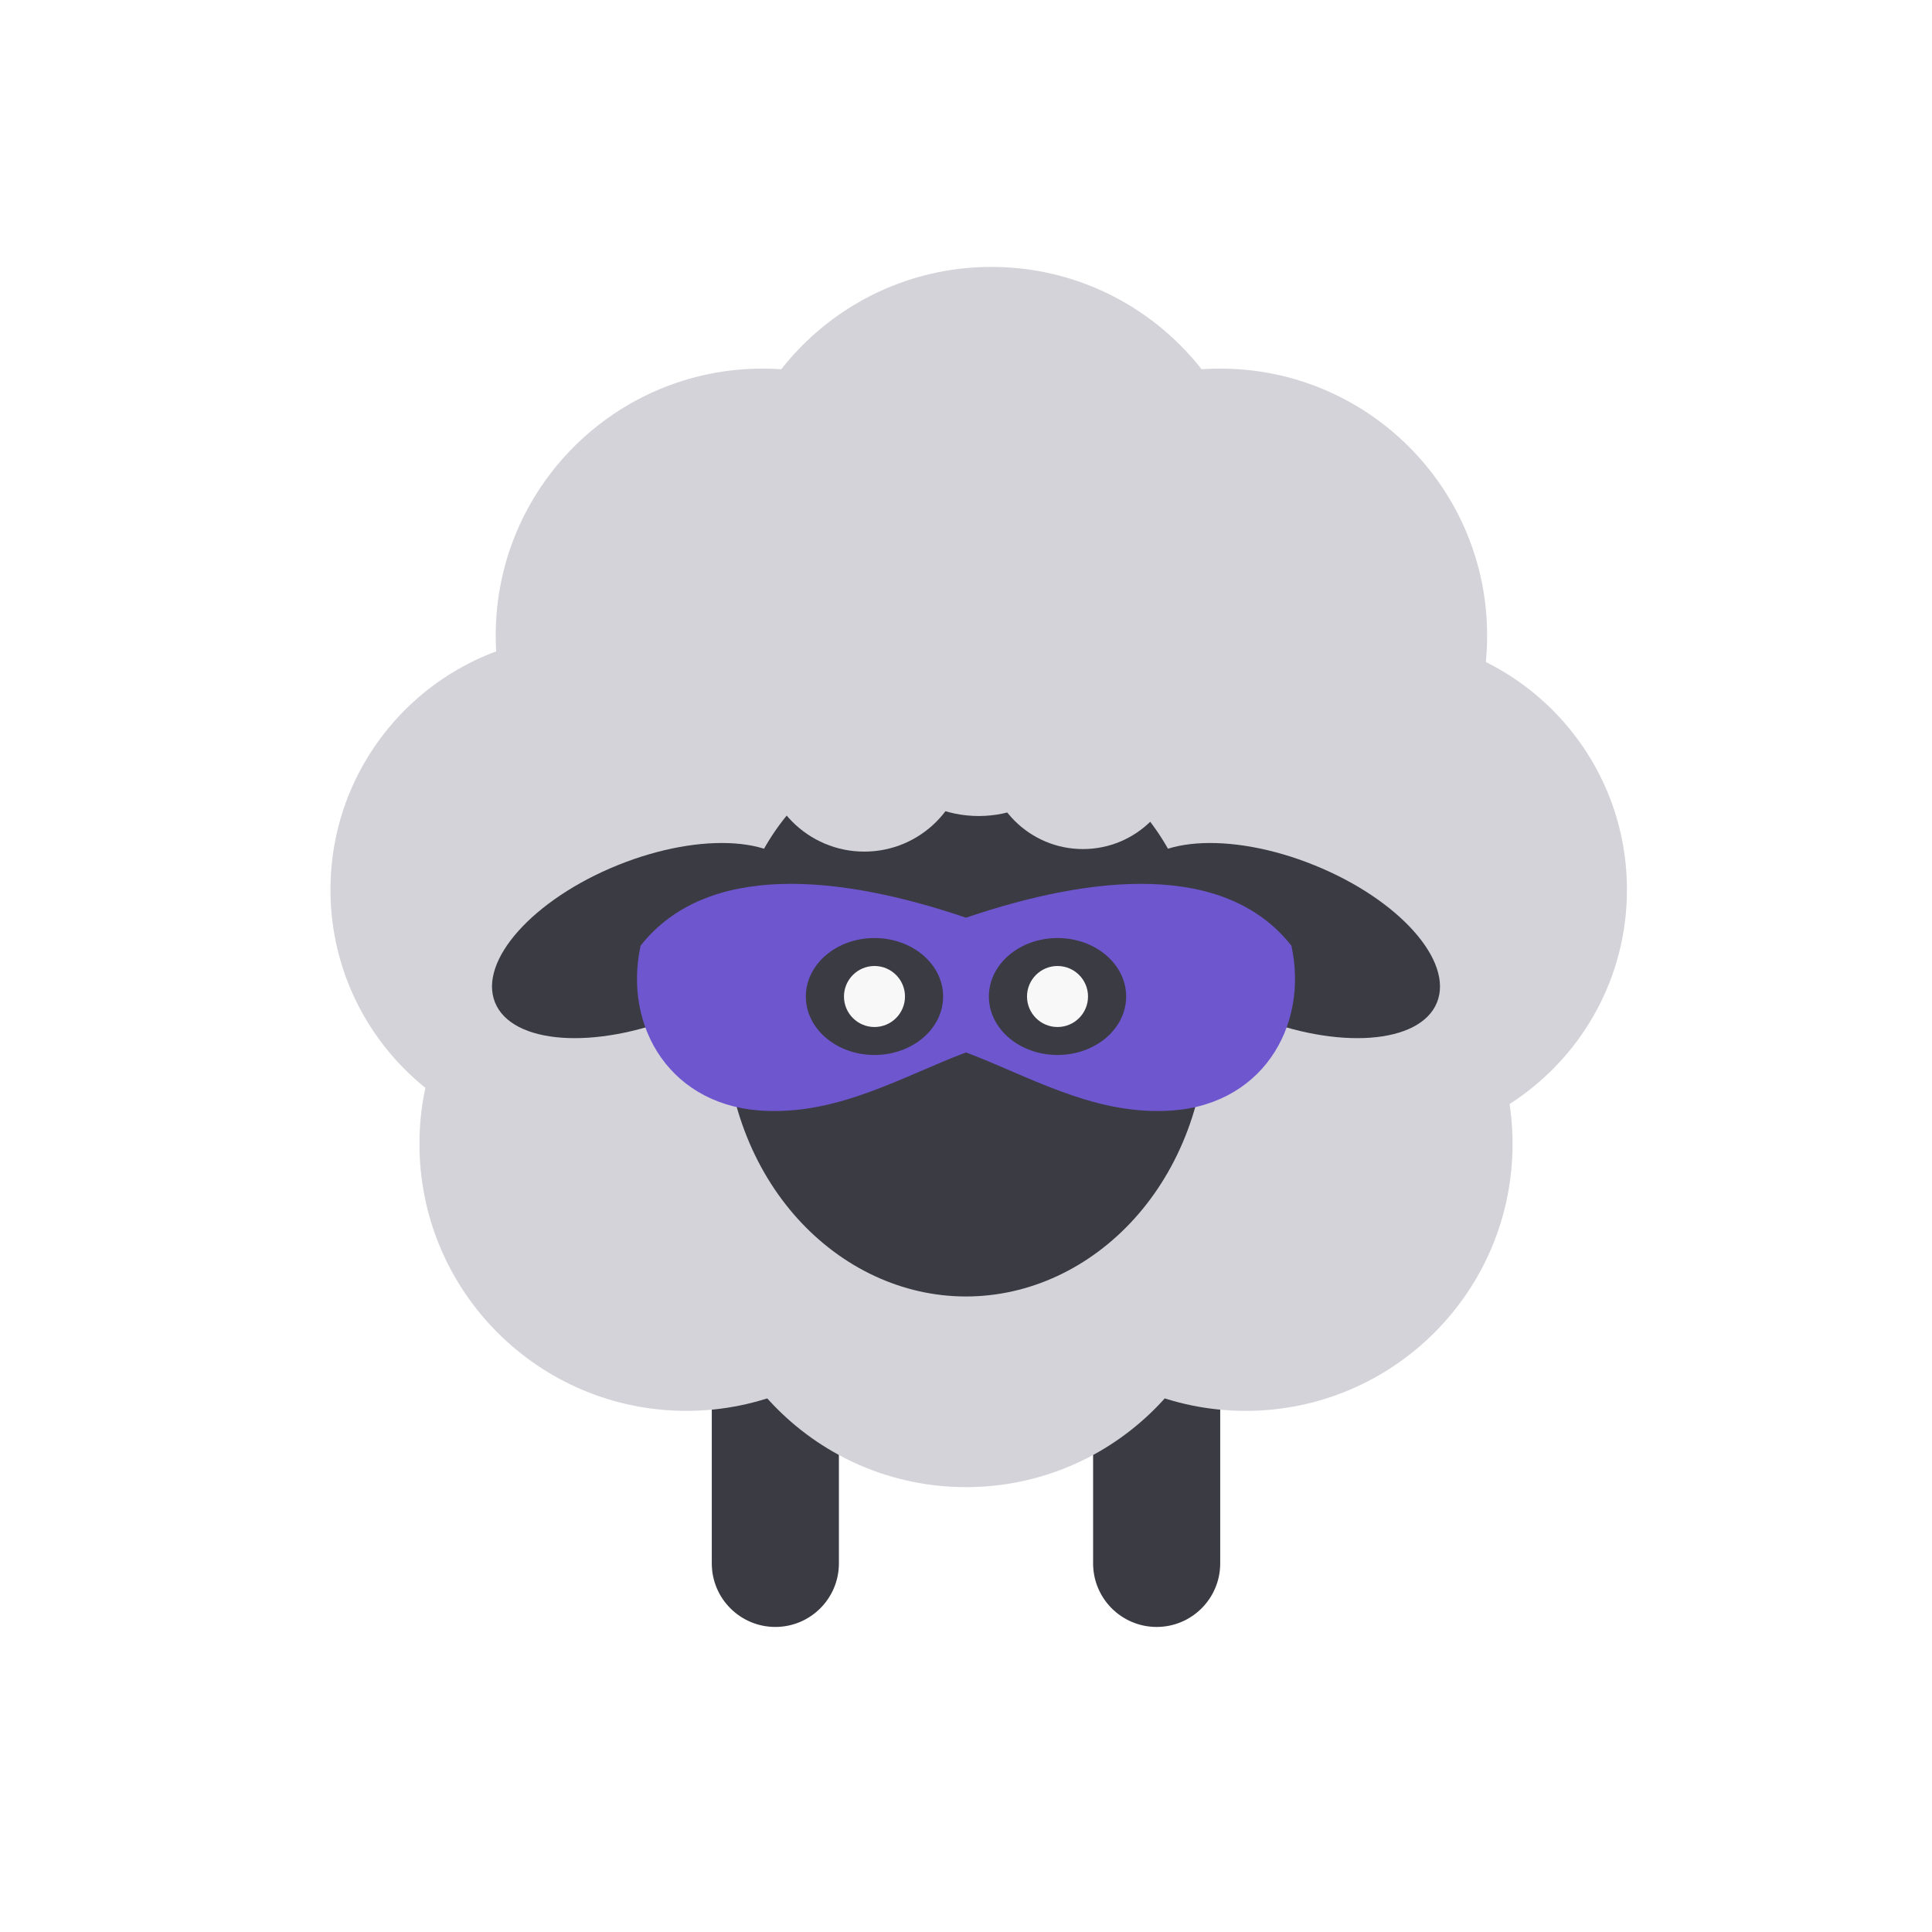
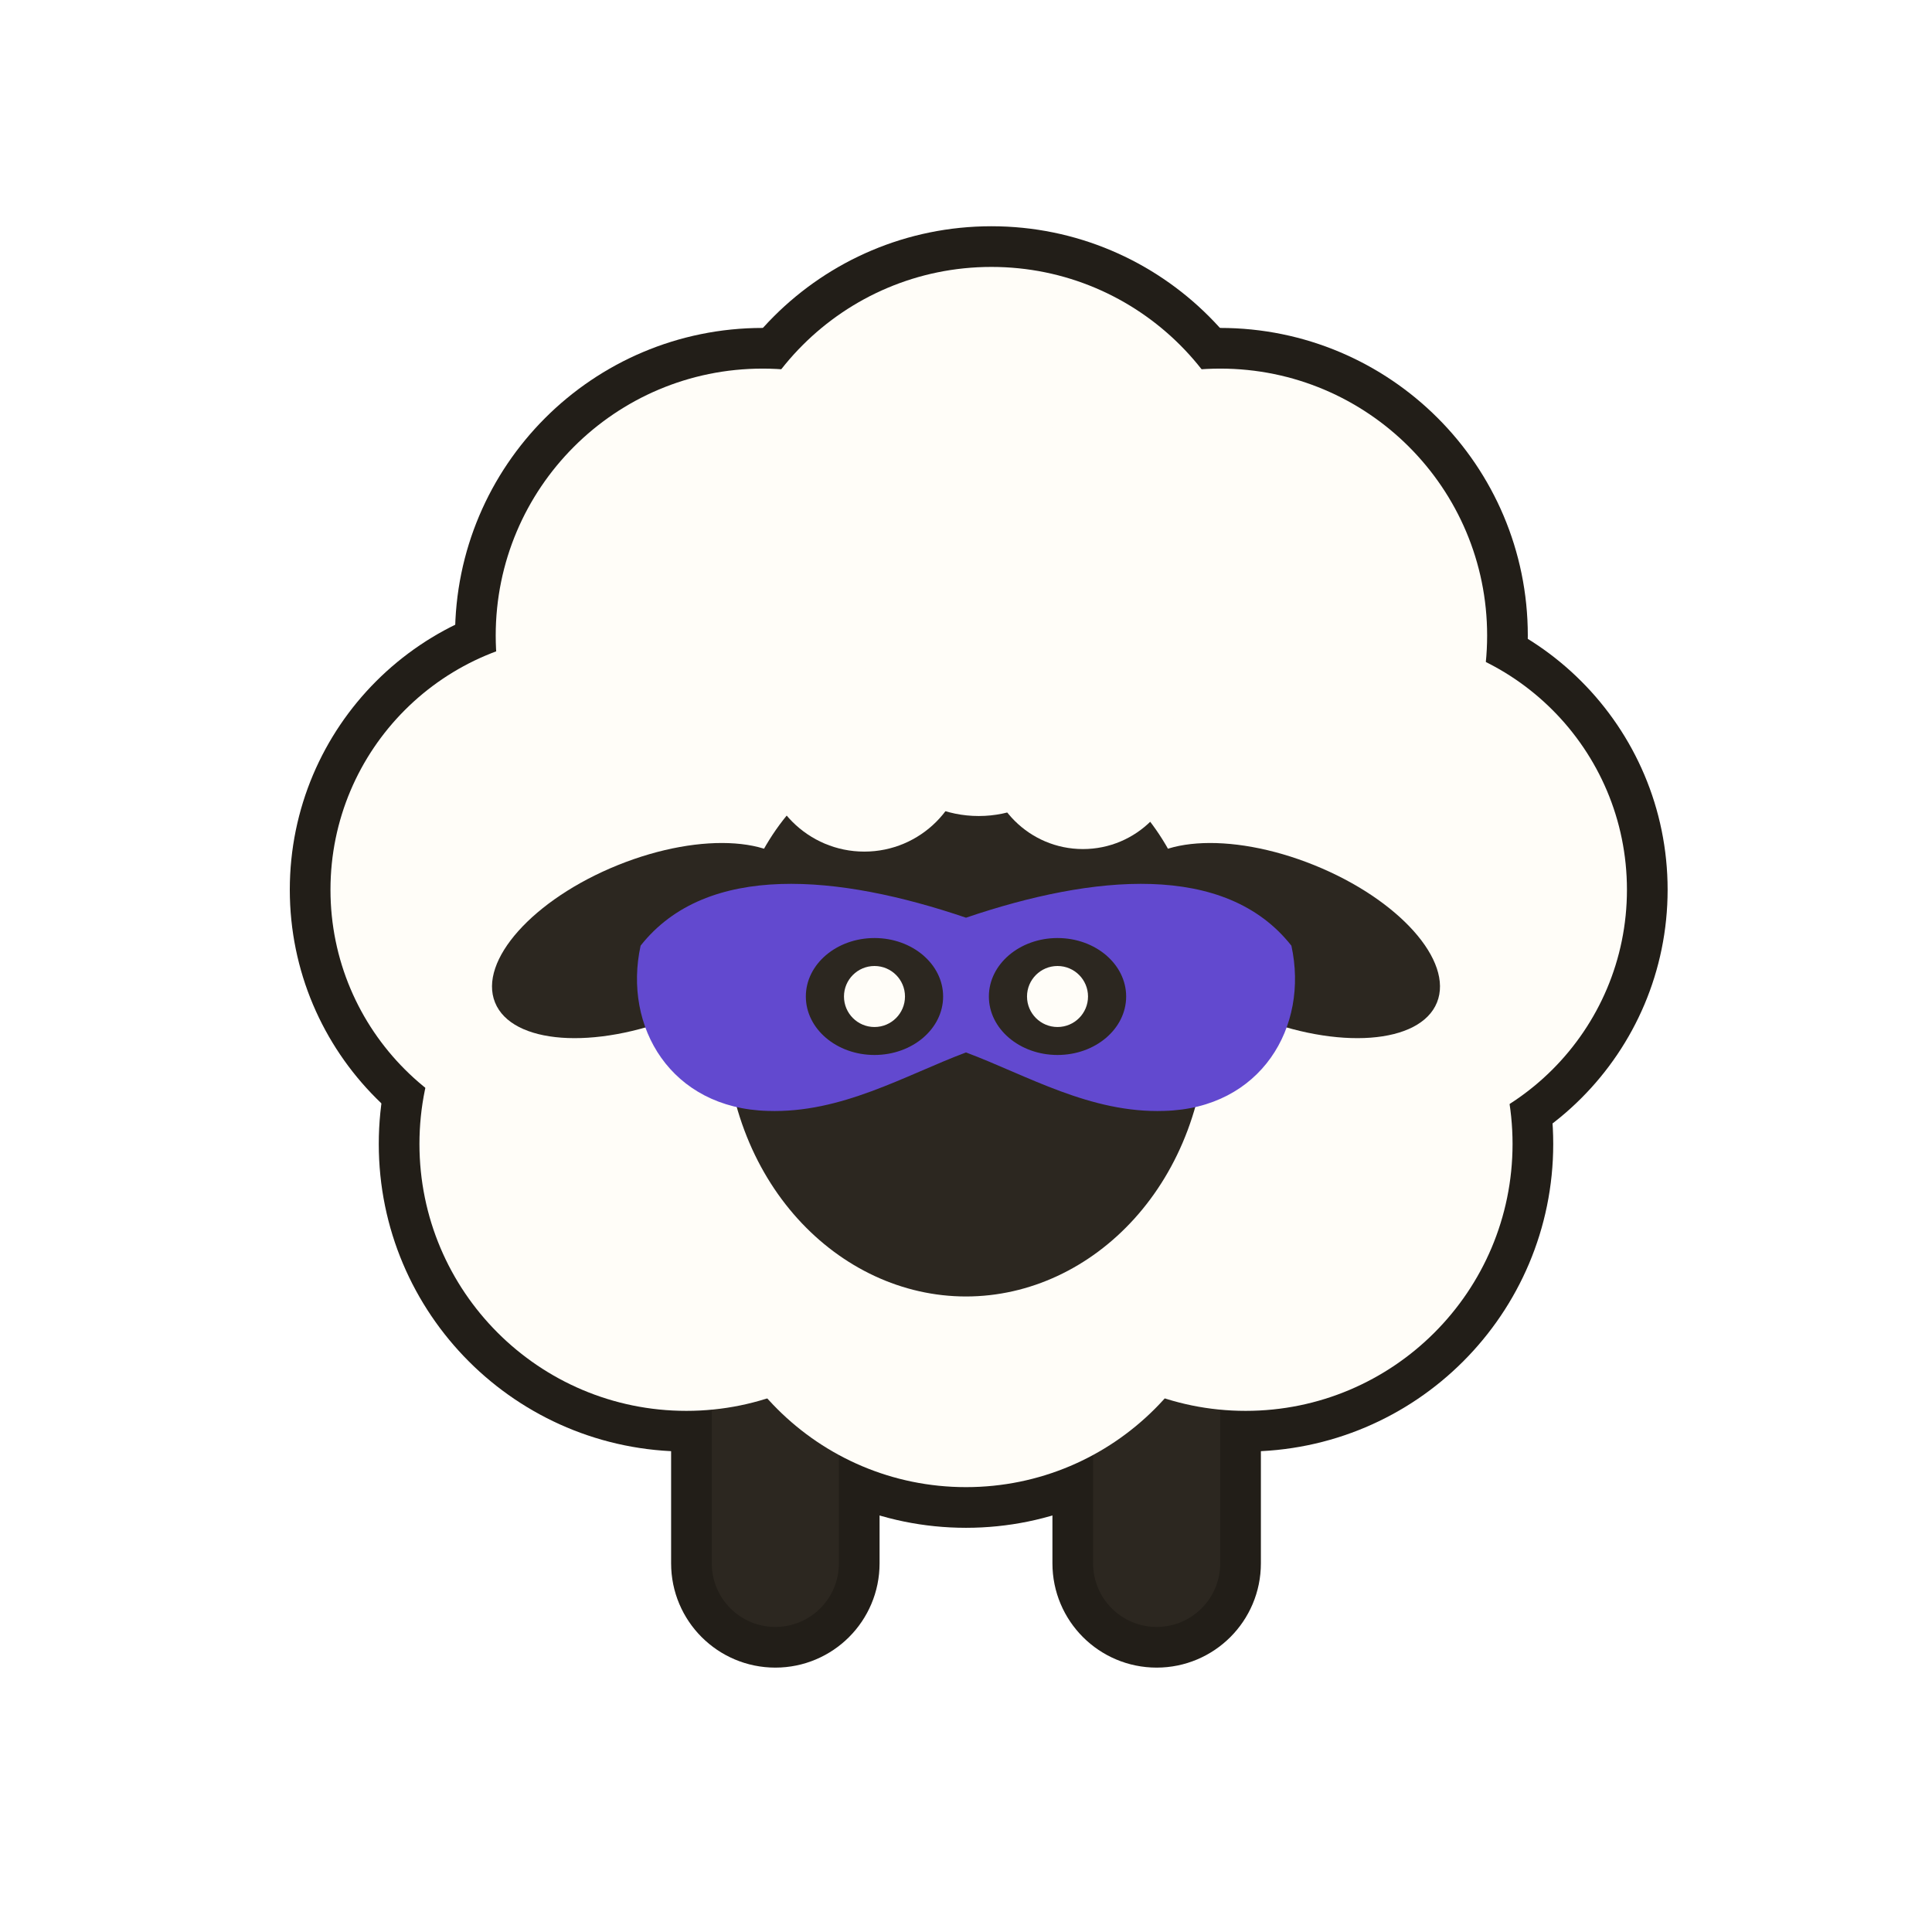
<svg xmlns="http://www.w3.org/2000/svg" width="512" height="512" viewBox="-8 -6 76 76" role="img" aria-label="Nobody, a sheep in a small violet mask">
-   <g fill="#3b3b43">
+   <g fill="#221e18" stroke="#221e18" stroke-width="3.2" stroke-linejoin="round">
+     <rect x="20" y="44" width="5" height="14" rx="2.5" />
+     <rect x="35" y="44" width="5" height="14" rx="2.5" />
+     <circle cx="15" cy="29" r="10" />
+     <circle cx="22" cy="19" r="10.5" />
+     <circle cx="31" cy="15" r="10.5" />
+     <circle cx="40" cy="19" r="10.5" />
+     <circle cx="46" cy="29" r="10" />
+     <circle cx="41" cy="39" r="10.5" />
+     <circle cx="30" cy="42" r="10.5" />
+     <circle cx="19" cy="39" r="10.5" />
+     <circle cx="30" cy="29" r="13" />
+     <ellipse cx="17.5" cy="31" rx="6.5" ry="3.2" transform="rotate(-22 17.5 31)" />
+     <ellipse cx="42.5" cy="31" rx="6.5" ry="3.2" transform="rotate(22 42.5 31)" />
+   </g>
+   <g fill="#2c2720">
    <rect x="20" y="44" width="5" height="14" rx="2.5" />
    <rect x="35" y="44" width="5" height="14" rx="2.5" />
  </g>
-   <g fill="#d3d3d9">
+   <g fill="#fffdf8">
    <circle cx="15" cy="29" r="10" />
    <circle cx="22" cy="19" r="10.5" />
    <circle cx="31" cy="15" r="10.5" />
    <circle cx="40" cy="19" r="10.5" />
    <circle cx="46" cy="29" r="10" />
    <circle cx="41" cy="39" r="10.5" />
    <circle cx="30" cy="42" r="10.5" />
    <circle cx="19" cy="39" r="10.5" />
    <circle cx="30" cy="29" r="13" />
  </g>
-   <g fill="#3b3b43">
+   <g fill="#2c2720">
    <ellipse cx="17.5" cy="31" rx="6.5" ry="3.2" transform="rotate(-22 17.5 31)" />
    <ellipse cx="42.5" cy="31" rx="6.5" ry="3.2" transform="rotate(22 42.5 31)" />
    <path d="M30 23c6.5 0 9.5 5 9.5 11 0 6.5-4.5 11-9.5 11s-9.5-4.5-9.5-11c0-6 3-11 9.5-11z" />
  </g>
-   <g fill="#d3d3d9">
+   <g fill="#fffdf8">
    <circle cx="26" cy="23.5" r="4" />
    <circle cx="30.5" cy="21.5" r="4.6" />
    <circle cx="34.6" cy="23.6" r="3.8" />
  </g>
-   <path d="M17.2 31.2C19.8 27.9 25 28.4 30 30.1 35 28.4 40.2 27.9 42.8 31.2 43.5 34.4 41.6 37.6 37.8 37.7 34.9 37.8 32.4 36.3 30 35.4 27.6 36.3 25.1 37.8 22.2 37.7 18.4 37.6 16.5 34.4 17.2 31.2ZM23.7 33.2a2.7 2.3 0 1 0 5.4 0a2.7 2.3 0 1 0-5.4 0ZM30.9 33.2a2.7 2.3 0 1 0 5.4 0a2.7 2.3 0 1 0-5.4 0Z" fill="#6e56cf" fill-rule="evenodd" />
-   <g fill="#f8f8f9">
+   <path d="M17.2 31.2C19.8 27.9 25 28.4 30 30.1 35 28.4 40.2 27.9 42.8 31.2 43.5 34.4 41.6 37.6 37.8 37.7 34.9 37.8 32.4 36.3 30 35.4 27.6 36.3 25.1 37.8 22.2 37.7 18.4 37.6 16.5 34.4 17.2 31.2ZM23.7 33.2a2.7 2.3 0 1 0 5.4 0a2.7 2.3 0 1 0-5.4 0ZM30.9 33.2a2.7 2.3 0 1 0 5.4 0a2.7 2.3 0 1 0-5.4 0Z" fill="#6249cf" fill-rule="evenodd" />
+   <g fill="#fffdf8">
    <circle cx="26.4" cy="33.2" r="1.2" />
    <circle cx="33.6" cy="33.2" r="1.2" />
  </g>
</svg>
